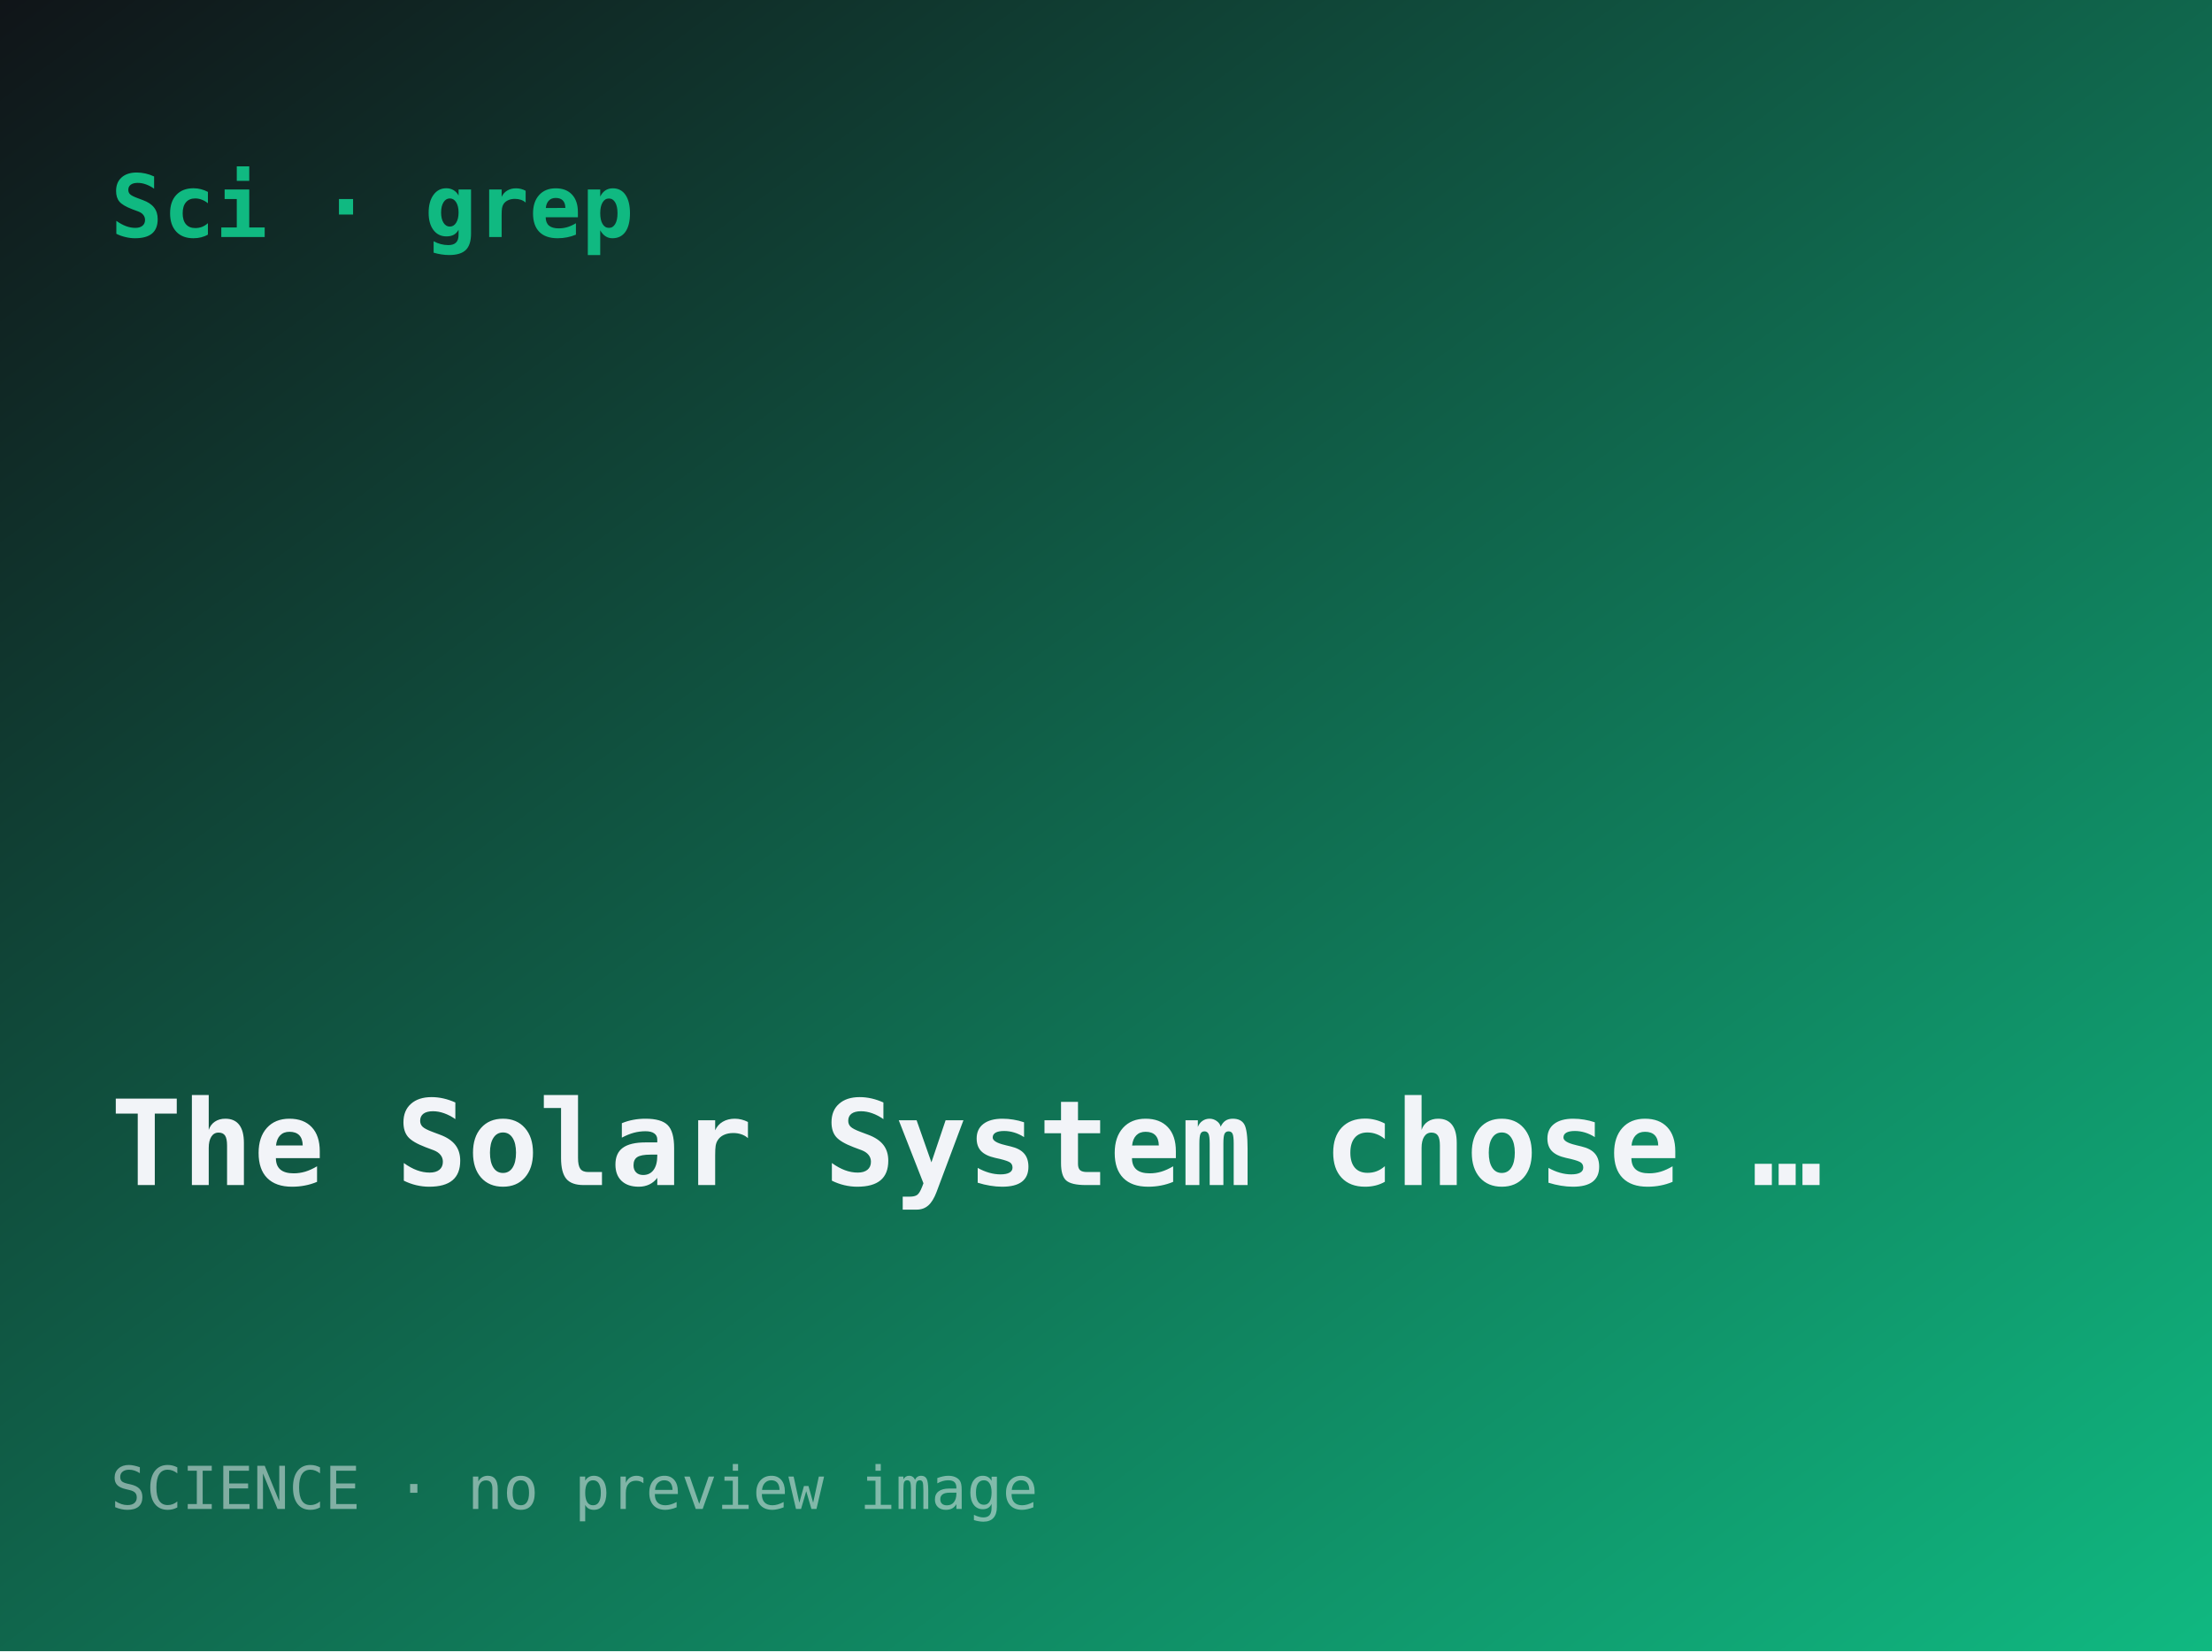
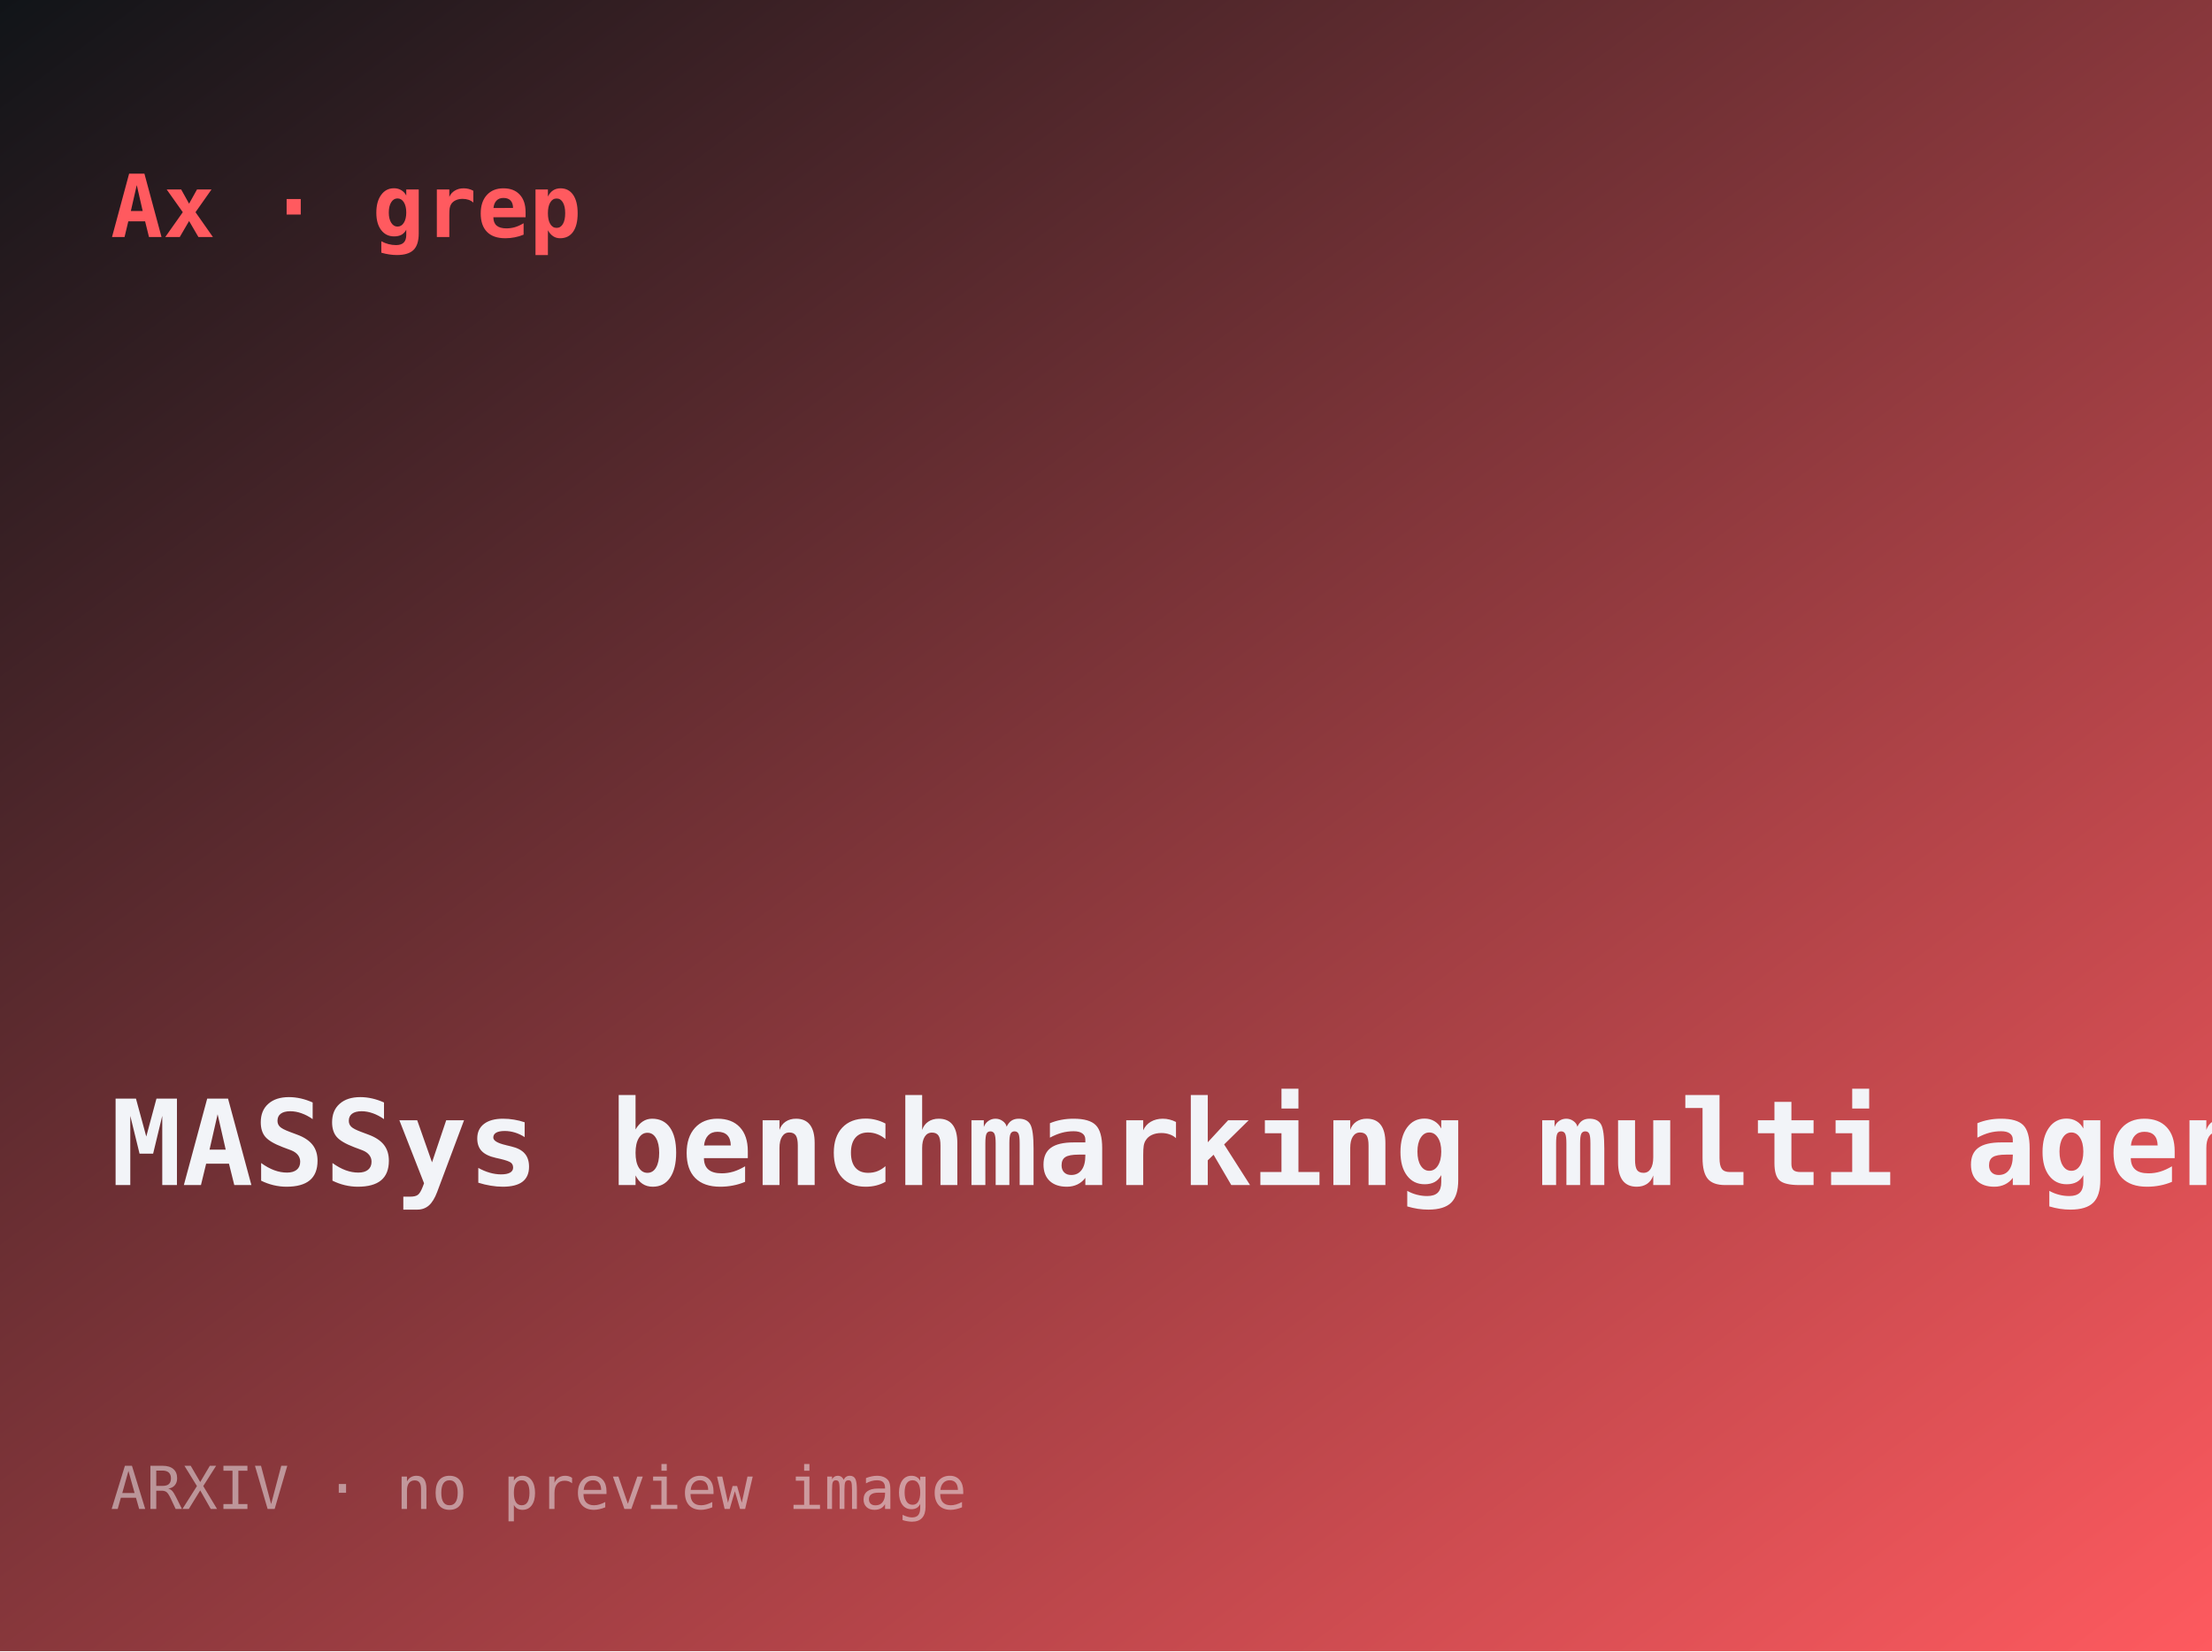
- <svg xmlns="http://www.w3.org/2000/svg" width="560" height="418" viewBox="0 0 560 418" role="img" aria-label="The Solar System chose fire over ice from the very beginning">
+ <svg xmlns="http://www.w3.org/2000/svg" width="560" height="418" viewBox="0 0 560 418" role="img" aria-label="MASSys: benchmarking multi-agent LLM systems across serving substrates">
  <defs>
    <linearGradient id="g" x1="0" y1="0" x2="1" y2="1">
      <stop offset="0" stop-color="#101418" />
-       <stop offset="1" stop-color="#10b981" />
+       <stop offset="1" stop-color="#ff5a5f" />
    </linearGradient>
  </defs>
  <rect width="560" height="418" fill="url(#g)" />
-   <text x="28" y="60" font-family="ui-monospace,monospace" font-size="22" fill="#10b981" font-weight="700">Sci · grep</text>
-   <text x="28" y="300" font-family="ui-monospace,monospace" font-size="30" fill="#f2f4f8" font-weight="600">The Solar System chose …</text>
-   <text x="28" y="382" font-family="ui-monospace,monospace" font-size="15" fill="rgba(242,244,248,.5)">SCIENCE · no preview image</text>
+   <text x="28" y="60" font-family="ui-monospace,monospace" font-size="22" fill="#ff5a5f" font-weight="700">Ax · grep</text>
+   <text x="28" y="300" font-family="ui-monospace,monospace" font-size="30" fill="#f2f4f8" font-weight="600">MASSys benchmarking multi agent …</text>
+   <text x="28" y="382" font-family="ui-monospace,monospace" font-size="15" fill="rgba(242,244,248,.5)">ARXIV · no preview image</text>
</svg>
